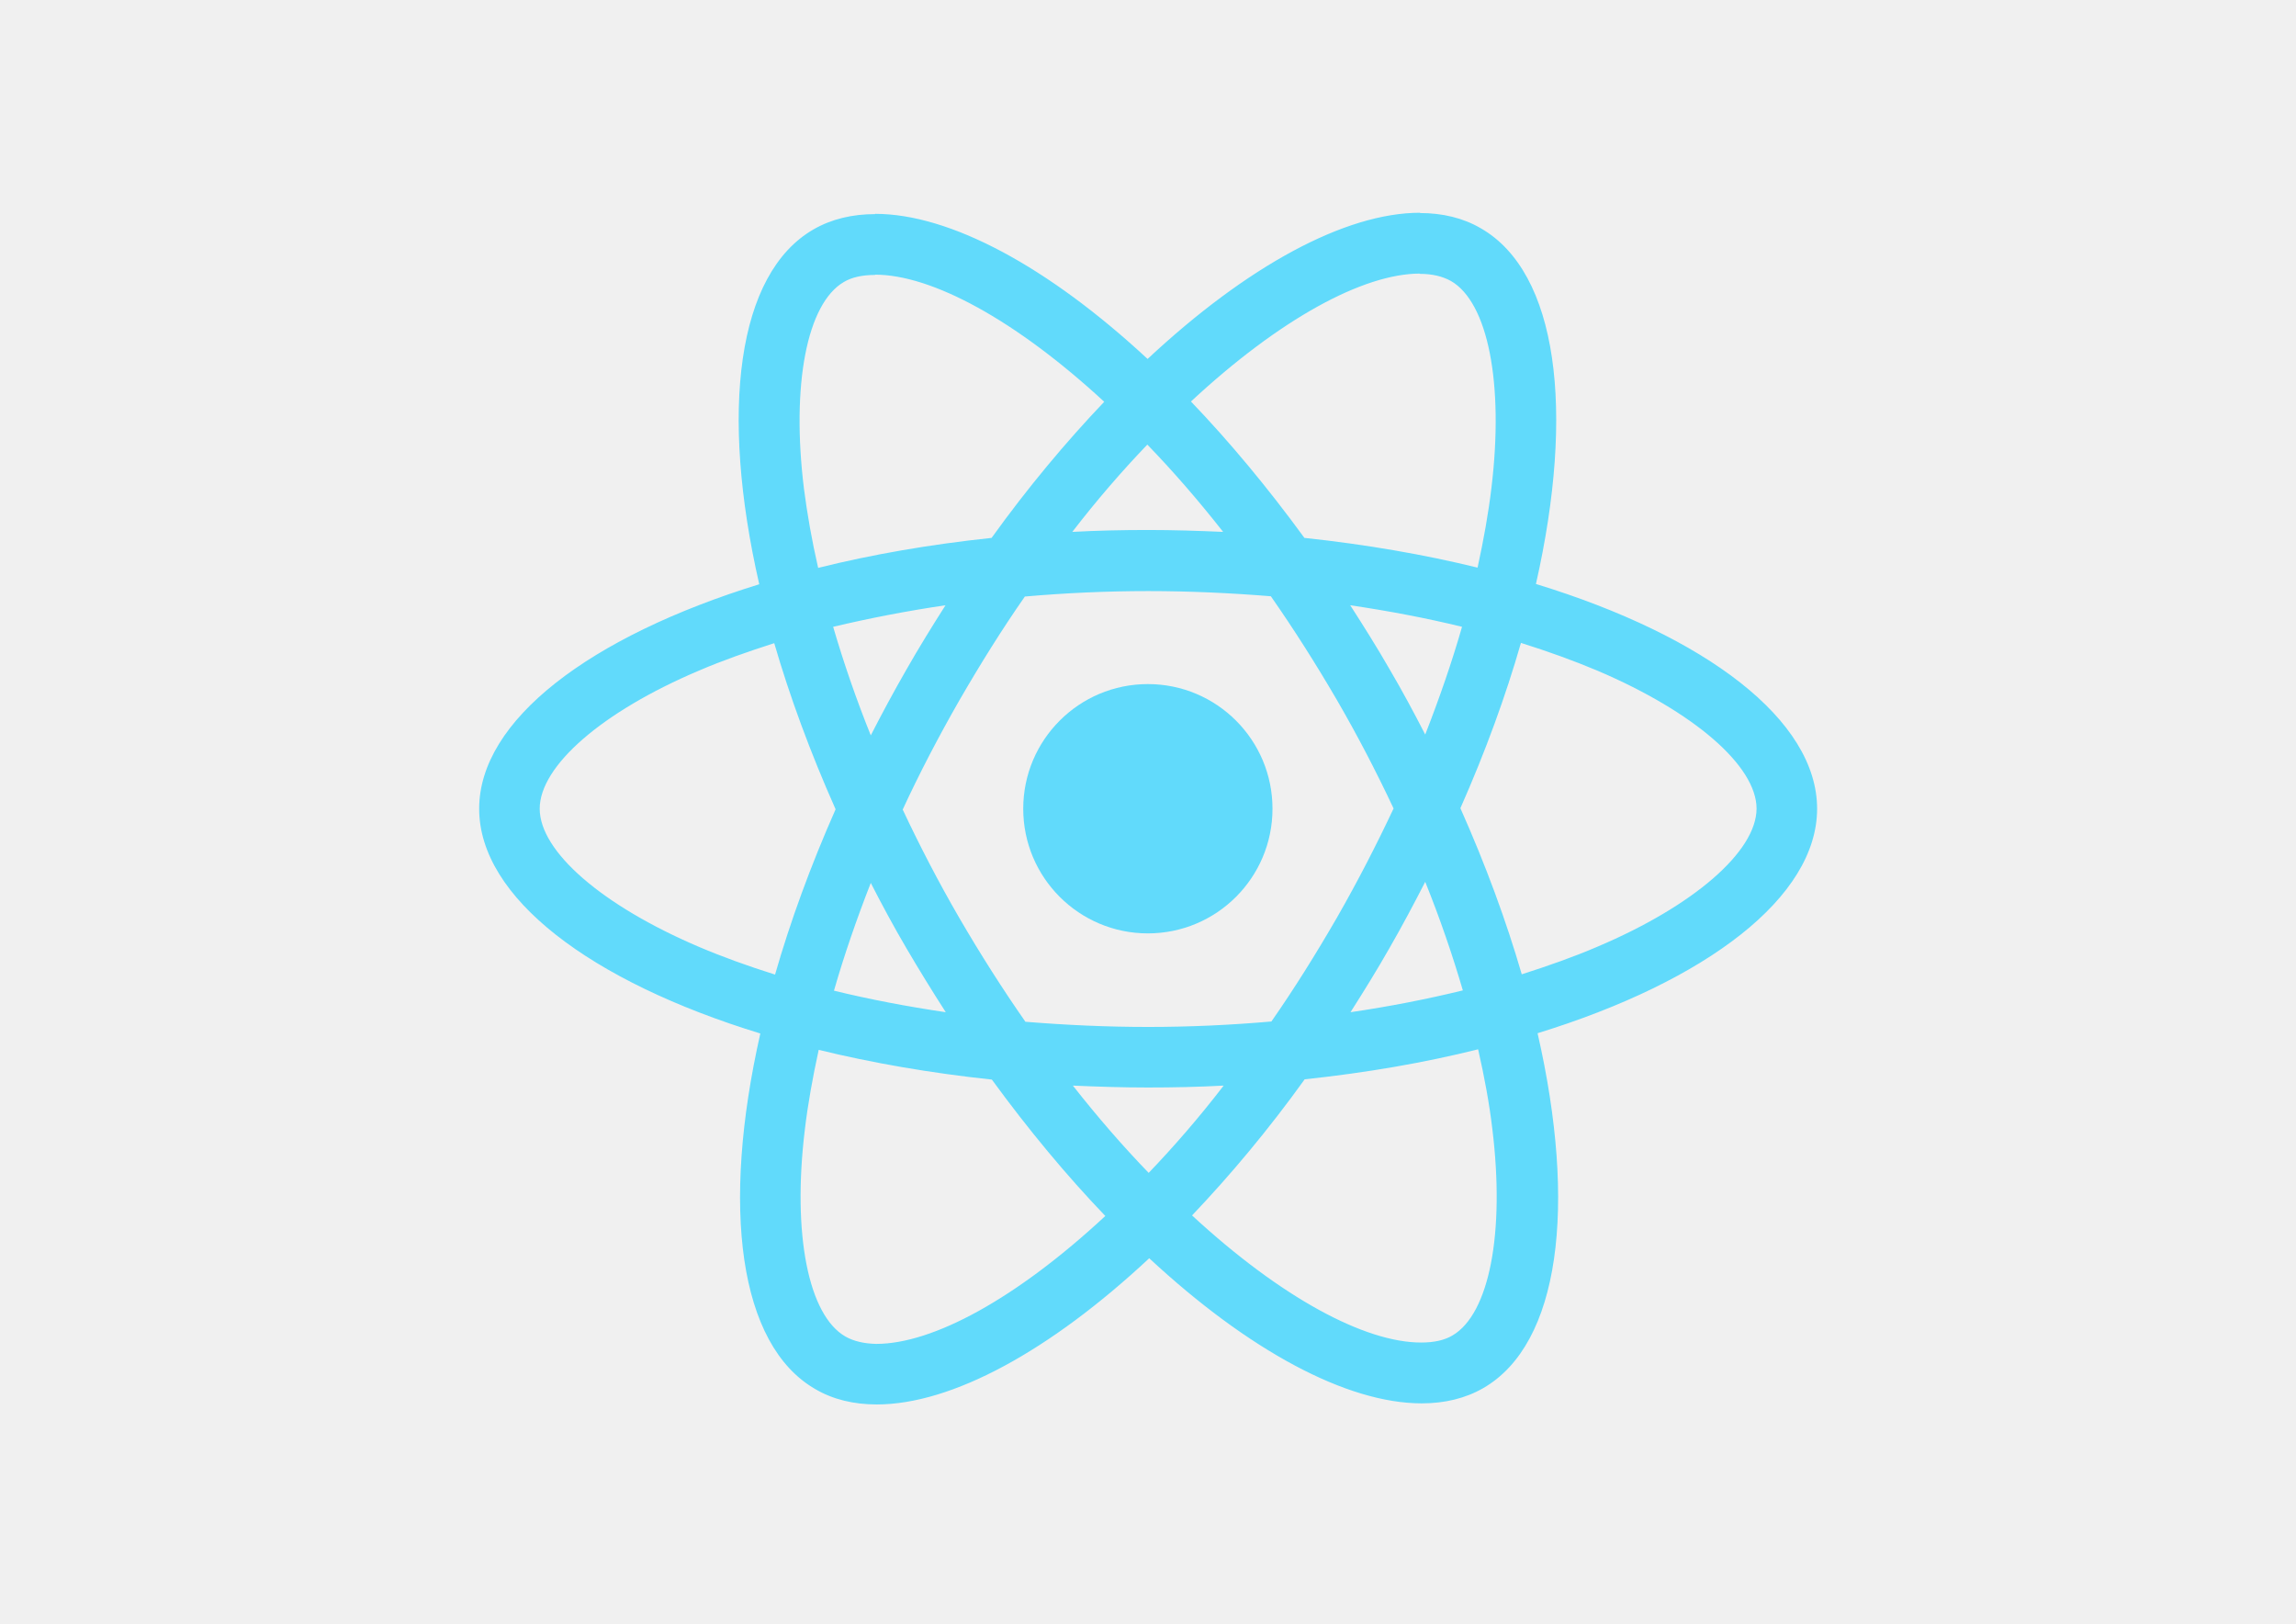
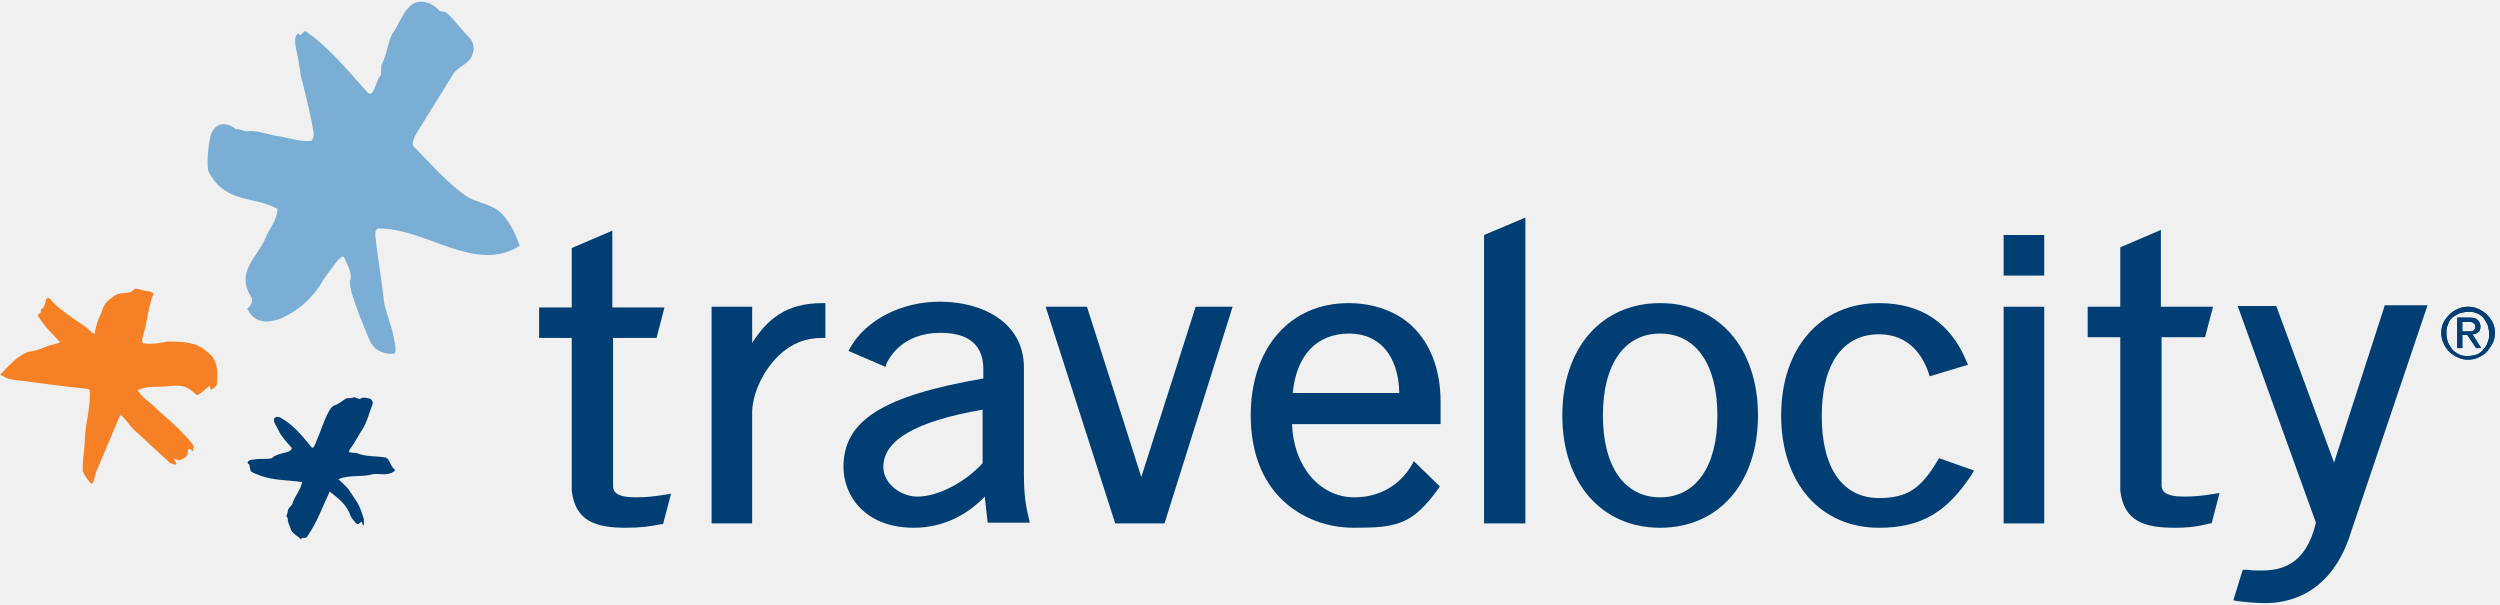
- <svg xmlns="http://www.w3.org/2000/svg" viewBox="0 0 841.9 595.3">
-   <g fill="#61DAFB">
-     <path d="M666.3 296.5c0-32.5-40.7-63.3-103.1-82.4 14.4-63.6 8-114.2-20.2-130.4-6.5-3.8-14.1-5.6-22.4-5.6v22.3c4.6 0 8.3.9 11.4 2.6 13.6 7.8 19.5 37.5 14.9 75.7-1.1 9.4-2.9 19.3-5.1 29.4-19.6-4.8-41-8.5-63.5-10.9-13.5-18.5-27.5-35.3-41.6-50 32.6-30.3 63.2-46.9 84-46.9V78c-27.5 0-63.5 19.6-99.9 53.6-36.4-33.8-72.4-53.2-99.9-53.2v22.3c20.7 0 51.4 16.5 84 46.6-14 14.7-28 31.4-41.3 49.9-22.6 2.4-44 6.1-63.6 11-2.3-10-4-19.7-5.2-29-4.7-38.2 1.1-67.9 14.6-75.8 3-1.8 6.9-2.6 11.5-2.6V78.5c-8.4 0-16 1.8-22.6 5.6-28.1 16.2-34.4 66.7-19.9 130.1-62.2 19.2-102.7 49.9-102.7 82.3 0 32.5 40.7 63.3 103.1 82.4-14.4 63.6-8 114.2 20.2 130.4 6.5 3.8 14.1 5.6 22.5 5.6 27.5 0 63.5-19.6 99.9-53.6 36.4 33.8 72.4 53.2 99.9 53.2 8.4 0 16-1.8 22.6-5.6 28.1-16.2 34.4-66.7 19.9-130.1 62-19.1 102.5-49.9 102.5-82.3zm-130.2-66.7c-3.7 12.9-8.3 26.2-13.5 39.5-4.1-8-8.4-16-13.1-24-4.6-8-9.5-15.8-14.4-23.4 14.2 2.1 27.9 4.7 41 7.9zm-45.8 106.5c-7.8 13.5-15.8 26.3-24.1 38.2-14.9 1.3-30 2-45.2 2-15.1 0-30.2-.7-45-1.9-8.3-11.9-16.4-24.6-24.2-38-7.6-13.1-14.5-26.4-20.8-39.8 6.2-13.4 13.2-26.8 20.7-39.9 7.8-13.5 15.8-26.3 24.1-38.2 14.9-1.3 30-2 45.2-2 15.1 0 30.2.7 45 1.9 8.3 11.9 16.4 24.6 24.2 38 7.6 13.1 14.5 26.4 20.8 39.8-6.3 13.4-13.2 26.8-20.7 39.9zm32.3-13c5.4 13.4 10 26.8 13.8 39.8-13.1 3.2-26.9 5.9-41.2 8 4.9-7.7 9.8-15.6 14.4-23.7 4.6-8 8.9-16.1 13-24.1zM421.2 430c-9.3-9.6-18.6-20.3-27.8-32 9 .4 18.2.7 27.5.7 9.4 0 18.7-.2 27.8-.7-9 11.7-18.3 22.4-27.5 32zm-74.4-58.9c-14.2-2.1-27.9-4.7-41-7.9 3.7-12.9 8.3-26.2 13.5-39.5 4.1 8 8.4 16 13.1 24 4.7 8 9.5 15.8 14.4 23.4zM420.7 163c9.3 9.6 18.6 20.3 27.8 32-9-.4-18.2-.7-27.5-.7-9.4 0-18.7.2-27.8.7 9-11.7 18.3-22.4 27.5-32zm-74 58.9c-4.9 7.7-9.8 15.6-14.4 23.7-4.6 8-8.9 16-13 24-5.4-13.4-10-26.8-13.8-39.8 13.1-3.1 26.9-5.8 41.2-7.9zm-90.5 125.2c-35.4-15.1-58.3-34.9-58.3-50.6 0-15.7 22.9-35.6 58.3-50.6 8.6-3.7 18-7 27.7-10.1 5.7 19.6 13.2 40 22.5 60.9-9.2 20.8-16.6 41.1-22.2 60.6-9.9-3.1-19.3-6.5-28-10.2zM310 490c-13.6-7.8-19.5-37.5-14.9-75.7 1.1-9.4 2.9-19.3 5.1-29.4 19.6 4.8 41 8.5 63.5 10.9 13.5 18.5 27.5 35.3 41.6 50-32.6 30.3-63.2 46.9-84 46.9-4.5-.1-8.3-1-11.3-2.7zm237.2-76.2c4.7 38.2-1.1 67.9-14.6 75.8-3 1.8-6.9 2.6-11.5 2.6-20.7 0-51.4-16.5-84-46.6 14-14.7 28-31.4 41.3-49.9 22.6-2.4 44-6.1 63.6-11 2.3 10.1 4.1 19.8 5.2 29.1zm38.5-66.7c-8.6 3.7-18 7-27.7 10.1-5.7-19.6-13.2-40-22.5-60.9 9.2-20.8 16.6-41.1 22.2-60.6 9.9 3.1 19.3 6.5 28.1 10.2 35.4 15.1 58.3 34.9 58.3 50.6-.1 15.7-23 35.6-58.4 50.6zM320.8 78.4z" />
-     <circle cx="420.9" cy="296.5" r="45.7" />
-     <path d="M520.5 78.1z" />
+ <svg xmlns="http://www.w3.org/2000/svg" class="interstitial" enable-background="new 0 0 345 83" height="75px" id="Layer_3" preserveAspectRatio="xMidYMid meet" version="1.1" viewBox="0 0 345 83" width="310px" x="0px" xml:space="preserve" y="0px">
+   <style>
+     	.st0{fill:#F58025;}
+     	.st1{fill:#003E74;}
+     	.st2{fill:#7BAED4;}
+     	.header .st1 {fill:#FFFFFF;}
+ </style>
+   <g id="g90" transform="translate(-19.3,-53.50357)">
+     <g id="g82">
+       <g id="g18">
+         <path class="st0" d="m 25.7,101.1 c 0.6,-0.3 1.3,-0.3 1.9,-0.6 -1,-1.1 -2.1,-2.1 -2.9,-3.4 -0.3,-0.4 -0.1,-0.5 0.1,-0.6 0.2,0 0.1,-0.4 0.2,-0.6 0.4,-0.1 0.4,-0.6 0.6,-0.9 0,-0.1 0,-0.4 0.1,-0.5 0.1,-0.1 0.3,-0.2 0.5,0 0.8,1 1.7,1.6 2.6,2.3 1.1,0.8 2.3,1.4 3.2,2.4 0.1,0 0.4,0.2 0.4,0 0.1,-1 0.5,-2 0.9,-2.8 0.1,-0.3 0.2,-0.7 0.4,-1 0.3,-0.6 1,-1 1.5,-1.4 0.9,-0.5 1.9,0 2.6,-0.8 0.2,-0.2 0.6,0 0.8,0 0.6,0.3 1.4,0.1 1.9,0.6 -0.8,1.8 -0.8,3.7 -1.4,5.6 -0.1,0.4 -0.3,1 -0.1,1.2 0.9,0.3 3.2,-0.1 3.3,-0.2 1.2,0 2.3,0 3.5,0.3 0.9,0.2 1.5,0.6 2.3,1.3 1.3,1 1.3,2.8 1.1,4.4 0,0.1 -0.6,0.7 -0.8,0.6 -0.1,0 -0.1,-0.4 -0.2,-0.5 -0.5,0.4 -1.4,1.3 -1.7,1.3 -0.1,0 -0.7,-0.6 -1,-0.8 -1,-0.7 -2.2,-0.5 -3.3,-0.4 -1.3,0.1 -2.6,-0.1 -3.9,0.5 0.5,0.9 1.3,1.4 2.1,2.1 1.2,1.2 2.4,2.1 3.6,3.3 0.8,0.9 1.6,1.5 2.1,2.5 -0.3,0.2 0,0.3 -0.2,0.5 -0.2,0.1 -0.2,-0.3 -0.4,-0.3 -0.2,0 -0.3,0.3 -0.3,0.5 0.1,0.1 -0.2,0.7 -0.4,0.7 -0.1,0.1 -0.6,0.4 -0.8,0.4 -0.1,0 -0.7,-0.3 -0.7,-0.2 0.2,0.3 0.4,0.7 0.3,0.8 -0.5,-0.1 -0.8,-0.1 -1.1,-0.5 -1.6,-1.4 -3.1,-2.9 -4.8,-4.4 -0.6,-0.6 -1,-1.4 -1.8,-2 -1.2,2.8 -2,4.8 -3.2,7.6 -0.3,0.5 -0.4,1.8 -0.7,1.9 -0.2,0.1 -0.9,-0.9 -1.3,-1.7 0,-1.7 0.2,-2.3 0.3,-4.1 v -0.3 c 0.1,-2.3 0.8,-4.3 0.7,-6.7 0,-0.2 -0.3,-0.3 -0.6,-0.3 -3,-0.3 -5.9,-0.7 -8.9,-1.1 -0.7,-0.1 -1.4,-0.1 -2.1,-0.4 -0.1,-0.1 -0.5,-0.3 -0.6,-0.3 -0.1,-0.1 -0.1,-0.1 -0.2,-0.1 1.2,-1.2 2.2,-2.5 3.9,-3.2 0.8,0 2,-0.5 2.5,-0.7 z" id="path12" />
+         <path class="st1" d="m 53.6,117.3 c -0.2,-0.1 -0.1,-0.3 -0.1,-0.3 0.2,-0.3 0.6,-0.3 0.8,-0.3 0.8,-0.2 1.7,0 2.5,-0.2 0.2,-0.1 0.3,-0.3 0.4,-0.3 0.6,-0.3 1.2,-0.4 1.9,-0.6 0.2,-0.1 0.6,-0.3 0.4,-0.6 -0.7,-0.8 -1.4,-1.5 -1.8,-2.4 -0.2,-0.5 -0.6,-0.9 -0.6,-1.4 0,-0.4 0.5,-0.5 0.9,-0.3 1.8,1 3,2.5 4.3,4.1 0.2,0.3 0.5,-0.4 0.6,-0.7 0.6,-1.3 1,-2.8 1.7,-4.1 0.2,-0.4 0.5,-0.9 0.9,-1 0.6,-0.2 1,-0.6 1.5,-0.9 0.4,-0.2 0.7,0 1.1,-0.2 0.2,-0.1 0.6,0.3 0.9,0.2 0.5,-0.3 0.9,-0.1 1.4,0 0.3,0.2 0.4,0.5 0.3,0.8 -0.5,1.2 -0.7,2.4 -1.5,3.6 -0.6,0.9 -1,1.8 -1.7,2.7 0,0.1 -0.1,0.3 0.1,0.3 0.4,0.1 0.9,0 1.2,0.2 1.2,0.4 2.4,0.3 3.7,0.5 0.6,0.2 0.6,1.1 1.2,1.6 0.3,0.2 -0.2,0.5 -0.6,0.6 -0.9,0.3 -1.8,-0.1 -2.7,0.2 -1.5,0.3 -3,0 -4.4,0.6 0.5,0.5 1,0.9 1.4,1.4 0.4,0.6 0.8,1.2 1.2,1.8 0.4,0.7 0.6,1.3 0.8,2 0.2,0.3 0.1,0.8 0.1,1.2 -0.2,-0.1 -0.2,-0.4 -0.3,-0.5 -0.2,0 -0.3,0.3 -0.6,0.3 -0.2,-0.1 -0.3,-0.3 -0.4,-0.4 -0.3,-0.3 -0.6,-0.8 -0.7,-1.2 -0.6,-1.3 -1.7,-2.1 -2.7,-2.9 -1,2.1 -1.7,4.2 -3.1,6.2 -0.1,0.2 -0.3,0.2 -0.6,0.2 -0.1,-0.1 -0.2,0.2 -0.3,0.2 -0.1,-0.2 -0.2,-0.2 -0.3,-0.3 -0.4,-0.3 -1,-0.7 -1.1,-1.2 -0.2,-0.5 -0.4,-0.9 -0.4,-1.4 0,-0.1 -0.2,-0.3 -0.2,-0.3 0.2,-0.3 0.2,-0.8 0.3,-1 0.2,-0.3 0.6,-0.6 0.6,-0.9 0.4,-1 1.1,-1.8 1.3,-2.8 -1.9,-0.3 -3.9,-0.2 -5.8,-0.9 -0.4,-0.2 -0.9,-0.3 -1.3,-0.6 -0.2,-0.7 -0.1,-0.9 -0.3,-1 z" id="path14" />
+         <path class="st2" d="m 55.9,86.2 c 0.6,-1.5 1.6,-2.4 1.7,-4.1 -3.2,-1.8 -7,-0.7 -9.4,-4.9 -0.6,-0.9 0,-5.1 0.3,-5.6 0.7,-1.5 2.1,-1.5 3.4,-0.5 0.1,-0.1 1.1,0.2 1.3,0.3 1.3,-0.2 2.7,0.3 4.1,0.6 1.8,0.2 3.3,0.9 5,0.7 0.1,-0.1 0.3,-0.5 0.3,-1 -0.4,-2.5 -1,-4.7 -1.6,-7.3 -0.3,-0.6 -0.2,-1.4 -0.4,-2 -0.1,-1.5 -1.1,-3.8 -0.2,-4.5 0.1,-0.1 0.3,0.3 0.4,0.2 0.3,-0.2 0.4,-0.6 0.7,-0.5 3.1,2.1 5.7,5.3 8.5,8.4 0.9,0.9 1.1,-1.5 1.8,-2.3 0.2,-0.4 0,-1.3 0.2,-1.6 0.7,-1.3 0.8,-2.9 1.4,-4.1 1.1,-1.5 1.7,-3.8 3.3,-4.4 1.1,-0.3 2.3,0.1 3.3,1.2 0.2,0.1 0.7,0 1,0.3 1.1,1 2,2.3 3.2,3.5 0.4,0.5 0.6,1.4 0.4,1.8 -0.3,1.7 -1.8,1.8 -2.7,3 -1.7,2.8 -3.5,5.6 -5.2,8.4 -0.2,0.4 -0.7,1.3 -0.3,1.7 2.4,2.4 4.5,4.9 7.2,6.8 1.7,1.1 3.5,1 5,2.5 1.1,1.3 1.9,2.7 2.4,4.4 -6.1,3.9 -13,-2.5 -19.5,-2.4 -0.5,0.1 -0.4,0.8 -0.4,1.1 0.3,2.8 0.8,5.5 1.1,8.2 0.1,1.9 1.1,3.8 1.4,5.6 0.1,0.7 0.7,2.5 -0.2,2.4 -1,0 -2.4,-0.3 -3.1,-1.9 -0.9,-2.1 -1.8,-4.3 -2.5,-6.6 -0.1,-0.7 -0.4,-1.3 -0.1,-1.9 0.1,-1.1 -0.6,-2.1 -0.9,-2.9 -0.2,-0.4 -0.6,0.2 -0.9,0.4 -0.9,1.2 -1.8,2.3 -2.6,3.7 -1.5,2.1 -3.2,3.4 -5.2,4.3 -1.5,0.6 -3.7,0.9 -4.7,-1.4 0.5,-0.1 0.9,-1.2 0.6,-1.5 -2.3,-3.5 0.9,-5.6 1.9,-8.1 z" id="path16" />
+       </g>
+       <g class="st1" id="g80">
+         <g id="g78">
+           <g id="g72">
+             <g id="g66">
+               <g id="g58">
+                 <g id="g22">
+                   <path d="m 123.1,125.5 h -5.6 V 95.6 h 5.6 v 5 c 2.1,-3.3 4.7,-5.5 9.7,-5.5 h 0.4 v 4.8 h -0.4 c -2.4,0 -4.3,0.8 -6,2.4 -2.1,2 -3.6,5.1 -3.7,7.7 0,0 0,15.5 0,15.5 z" id="path20" />
+                 </g>
+                 <g id="g26">
+                   <path d="m 145.4,126.1 c -6.7,0 -9.7,-4.4 -9.7,-8.4 0,-6.4 5.4,-9.8 19.3,-12.2 v -1.3 c 0,-3.3 -2,-5 -5.9,-5 -5.2,0 -7,3.3 -7.5,4.3 l -0.1,0.4 -5.1,-2.2 0.2,-0.4 c 2.2,-3.9 7.1,-6.4 12.4,-6.4 5.8,0 11.6,2.8 11.6,9.1 v 14.7 c 0,3 0.3,4.6 0.7,6.2 l 0.1,0.5 h -5.8 l -0.4,-3.6 c -2.1,2.2 -5.4,4.3 -9.8,4.3 z m 9.5,-16.3 c -9.2,1.6 -13.7,4.2 -13.7,7.9 0,2.4 2.5,4.1 4.7,4.1 2.8,0 6.5,-1.9 9,-4.6 z" id="path24" />
+                 </g>
+                 <g id="g30">
+                   <path d="m 180,125.5 h -6.8 l -9.6,-29.9 h 5.7 l 7.5,23.5 7.5,-23.5 h 5.1 z" id="path28" />
+                 </g>
+                 <g id="g34">
+                   <path d="m 229.8,125.5 h -5.7 V 85.7 l 5.7,-2.4 z" id="path32" />
+                 </g>
+                 <g id="g38">
+                   <path d="m 248.4,126.1 c -8.1,0 -13.5,-6.2 -13.5,-15.5 0,-9.3 5.4,-15.5 13.5,-15.5 8.1,0 13.5,6.2 13.5,15.5 0,9.3 -5.4,15.5 -13.5,15.5 z m 0,-26.8 c -4.9,0 -7.9,4.2 -7.9,11.3 0,7.1 3,11.3 7.9,11.3 4.9,0 7.9,-4.2 7.9,-11.3 0,-7.1 -3,-11.3 -7.9,-11.3 z" id="path36" />
+                 </g>
+                 <g id="g42">
+                   <path d="m 278.6,126.1 c -8.1,0 -13.5,-6.2 -13.5,-15.5 0,-9.3 5.4,-15.5 13.5,-15.5 5.8,0 9.9,2.7 12.1,8.1 l 0.2,0.4 -5.3,1.6 -0.1,-0.3 c -0.8,-2.5 -2.7,-5.5 -6.9,-5.5 -5,0 -7.9,4.1 -7.9,11.3 0,7.2 2.9,11.3 7.9,11.3 3.9,0 5.8,-1.3 8.1,-5.2 l 0.2,-0.3 4.8,1.7 -0.2,0.4 c -3.5,5.4 -7.1,7.5 -12.9,7.5 z" id="path40" />
+                 </g>
+                 <g id="g46">
+                   <path d="m 301.4,125.5 h -5.6 V 95.6 h 5.6 z" id="path44" />
+                 </g>
+                 <g id="g52">
+                   <g id="g50">
+                     <path d="m 105.7,126.1 c -4.2,0 -7,-0.9 -7.5,-5.1 V 99.9 h -4.5 v -4.2 h 4.5 v -8.2 l 5.6,-2.4 v 10.6 h 7.2 l -1.1,4.2 h -6 v 20.4 c 0,0.8 0.4,1.6 3.1,1.6 1.4,0 2.5,-0.1 4.3,-0.4 l 0.6,-0.1 -1.1,4.2 h -0.2 c -1.6,0.3 -2.8,0.5 -4.9,0.5 z" id="path48" />
+                   </g>
+                 </g>
+                 <g id="g56">
+                   <path d="m 331.9,136.5 c -1.5,0 -3.3,-0.2 -4,-0.3 l -0.4,-0.1 1.3,-4.2 h 0.3 c 0.1,0 0.3,0 0.4,0 0.5,0.1 1.1,0.1 1.8,0.1 2.8,0 6.2,-0.7 7.6,-6.6 L 328.1,95.5 h 5.3 l 0.1,0.2 7.9,21.4 7,-21.7 h 5.9 l -10.9,32.3 c -2.8,7.7 -8.4,8.8 -11.5,8.8 z" id="path54" />
+                 </g>
+               </g>
+               <g id="g64">
+                 <g id="g62">
+                   <path d="m 319.4,126.1 c -4.2,0 -7,-0.9 -7.5,-5.1 v -0.1 -21.1 h -4.5 v -4.2 h 4.5 v -8.2 l 5.6,-2.4 v 10.6 h 7.2 l -1.1,4.2 h -6 v 20.4 c 0,0.8 0.4,1.6 3.1,1.6 1.4,0 2.5,-0.1 4.3,-0.4 l 0.6,-0.1 -1.1,4.2 h -0.2 c -1.6,0.4 -2.8,0.6 -4.9,0.6 z" id="path60" />
+                 </g>
+               </g>
+             </g>
+             <g id="g70">
+               <path d="m 206.2,126.1 c -3.8,0 -7.2,-1.3 -9.8,-3.7 -3,-2.8 -4.5,-6.9 -4.5,-11.8 0,-9.3 5.4,-15.5 13.5,-15.5 3.4,0 6.6,1.1 8.8,3.2 2.5,2.4 3.9,6 3.9,10.4 v 3.1 h -20.5 c 0.2,5.8 3.8,10.1 8.6,10.1 3.4,0 6.3,-1.6 8,-4.6 l 0.2,-0.4 3.6,3.5 -0.2,0.3 c -3.6,5 -5.8,5.4 -11.6,5.4 z m -8.5,-18.6 h 14.7 c -0.1,-5.1 -2.7,-8.2 -6.9,-8.2 -4.5,0 -7.3,3 -7.8,8.2 z" id="path68" />
+             </g>
+           </g>
+           <g id="g76">
+             <path d="m 301.4,91.3 h -5.6 v -5.6 h 5.6 z" id="path74" />
+           </g>
+         </g>
+       </g>
+     </g>
+     <g class="st1" id="g88">
+       <path d="m 356.5,97.8 c 0.2,-0.4 0.5,-0.8 0.8,-1.1 0.3,-0.3 0.7,-0.6 1.2,-0.8 0.4,-0.2 0.9,-0.3 1.4,-0.3 0.5,0 1,0.1 1.4,0.3 0.4,0.2 0.8,0.4 1.2,0.8 0.3,0.3 0.6,0.7 0.8,1.1 0.2,0.4 0.3,0.9 0.3,1.4 0,0.5 -0.1,1 -0.3,1.4 -0.2,0.4 -0.5,0.8 -0.8,1.2 -0.3,0.3 -0.7,0.6 -1.2,0.8 -0.4,0.2 -0.9,0.3 -1.4,0.3 -0.5,0 -1,-0.1 -1.4,-0.3 -0.4,-0.2 -0.8,-0.4 -1.2,-0.8 -0.3,-0.3 -0.6,-0.7 -0.8,-1.2 -0.2,-0.4 -0.3,-0.9 -0.3,-1.4 0,-0.5 0.1,-1 0.3,-1.4 z m 0.6,2.7 c 0.2,0.4 0.4,0.7 0.6,1 0.3,0.3 0.6,0.5 1,0.7 0.4,0.2 0.8,0.2 1.2,0.2 0.4,0 0.8,-0.1 1.2,-0.2 0.4,-0.2 0.7,-0.4 0.9,-0.7 0.3,-0.3 0.5,-0.6 0.6,-1 0.2,-0.4 0.2,-0.8 0.2,-1.2 0,-0.4 -0.1,-0.8 -0.2,-1.2 -0.2,-0.4 -0.4,-0.7 -0.6,-1 -0.3,-0.3 -0.6,-0.5 -0.9,-0.6 -0.4,-0.2 -0.8,-0.2 -1.2,-0.2 -0.4,0 -0.8,0.1 -1.2,0.2 -0.4,0.2 -0.7,0.4 -1,0.6 -0.3,0.3 -0.5,0.6 -0.6,1 -0.2,0.4 -0.2,0.8 -0.2,1.2 0,0.4 0.1,0.8 0.2,1.2 z m 3,-3.4 c 0.5,0 0.9,0.1 1.1,0.3 0.2,0.2 0.4,0.5 0.4,0.9 0,0.4 -0.1,0.7 -0.3,0.8 -0.2,0.2 -0.5,0.3 -0.8,0.3 l 1.2,1.9 H 361 l -1.2,-1.8 h -0.7 v 1.8 h -0.7 v -4.2 z m -0.3,1.9 c 0.1,0 0.3,0 0.4,0 0.1,0 0.3,0 0.4,-0.1 0.1,0 0.2,-0.1 0.2,-0.2 0.1,-0.1 0.1,-0.2 0.1,-0.4 0,-0.1 0,-0.3 -0.1,-0.3 -0.1,0 -0.1,-0.1 -0.2,-0.2 -0.1,0 -0.2,-0.1 -0.3,-0.1 -0.1,0 -0.2,0 -0.3,0 h -0.9 V 99 Z" id="path84" />
+       <path d="m 356.5,97.8 c 0.2,-0.4 0.5,-0.8 0.8,-1.1 0.3,-0.3 0.7,-0.6 1.2,-0.8 0.4,-0.2 0.9,-0.3 1.4,-0.3 0.5,0 1,0.1 1.4,0.3 0.4,0.2 0.8,0.4 1.2,0.8 0.3,0.3 0.6,0.7 0.8,1.1 0.2,0.4 0.3,0.9 0.3,1.4 0,0.5 -0.1,1 -0.3,1.4 -0.2,0.4 -0.5,0.8 -0.8,1.2 -0.3,0.3 -0.7,0.6 -1.2,0.8 -0.4,0.2 -0.9,0.3 -1.4,0.3 -0.5,0 -1,-0.1 -1.4,-0.3 -0.4,-0.2 -0.8,-0.4 -1.2,-0.8 -0.3,-0.3 -0.6,-0.7 -0.8,-1.2 -0.2,-0.4 -0.3,-0.9 -0.3,-1.4 0,-0.5 0.1,-1 0.3,-1.4 z m 0.6,2.7 c 0.2,0.4 0.4,0.7 0.6,1 0.3,0.3 0.6,0.5 1,0.7 0.4,0.2 0.8,0.2 1.2,0.2 0.4,0 0.8,-0.1 1.2,-0.2 0.4,-0.2 0.7,-0.4 0.9,-0.7 0.3,-0.3 0.5,-0.6 0.6,-1 0.2,-0.4 0.2,-0.8 0.2,-1.2 0,-0.4 -0.1,-0.8 -0.2,-1.2 -0.2,-0.4 -0.4,-0.7 -0.6,-1 -0.3,-0.3 -0.6,-0.5 -0.9,-0.6 -0.4,-0.2 -0.8,-0.2 -1.2,-0.2 -0.4,0 -0.8,0.1 -1.2,0.2 -0.4,0.2 -0.7,0.4 -1,0.6 -0.3,0.3 -0.5,0.6 -0.6,1 -0.2,0.4 -0.2,0.8 -0.2,1.2 0,0.4 0.1,0.8 0.2,1.2 z m 3,-3.4 c 0.5,0 0.9,0.1 1.1,0.3 0.2,0.2 0.4,0.5 0.4,0.9 0,0.4 -0.1,0.7 -0.3,0.8 -0.2,0.2 -0.5,0.3 -0.8,0.3 l 1.2,1.9 H 361 l -1.2,-1.8 h -0.7 v 1.8 h -0.7 v -4.2 z m -0.3,1.9 c 0.1,0 0.3,0 0.4,0 0.1,0 0.3,0 0.4,-0.1 0.1,0 0.2,-0.1 0.2,-0.2 0.1,-0.1 0.1,-0.2 0.1,-0.4 0,-0.1 0,-0.3 -0.1,-0.3 -0.1,0 -0.1,-0.1 -0.2,-0.2 -0.1,0 -0.2,-0.1 -0.3,-0.1 -0.1,0 -0.2,0 -0.3,0 h -0.9 V 99 Z" id="path86" />
+     </g>
  </g>
</svg>
